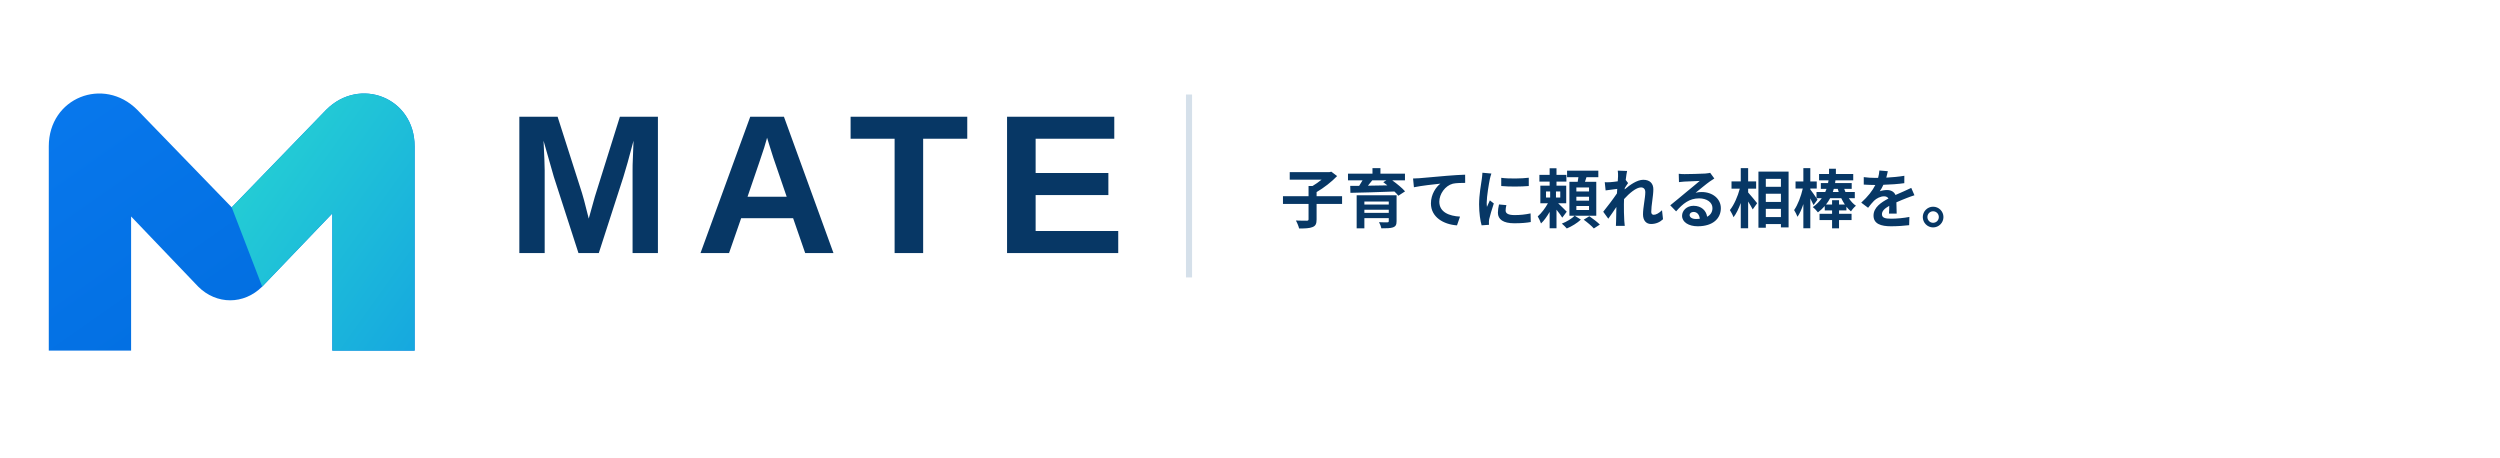
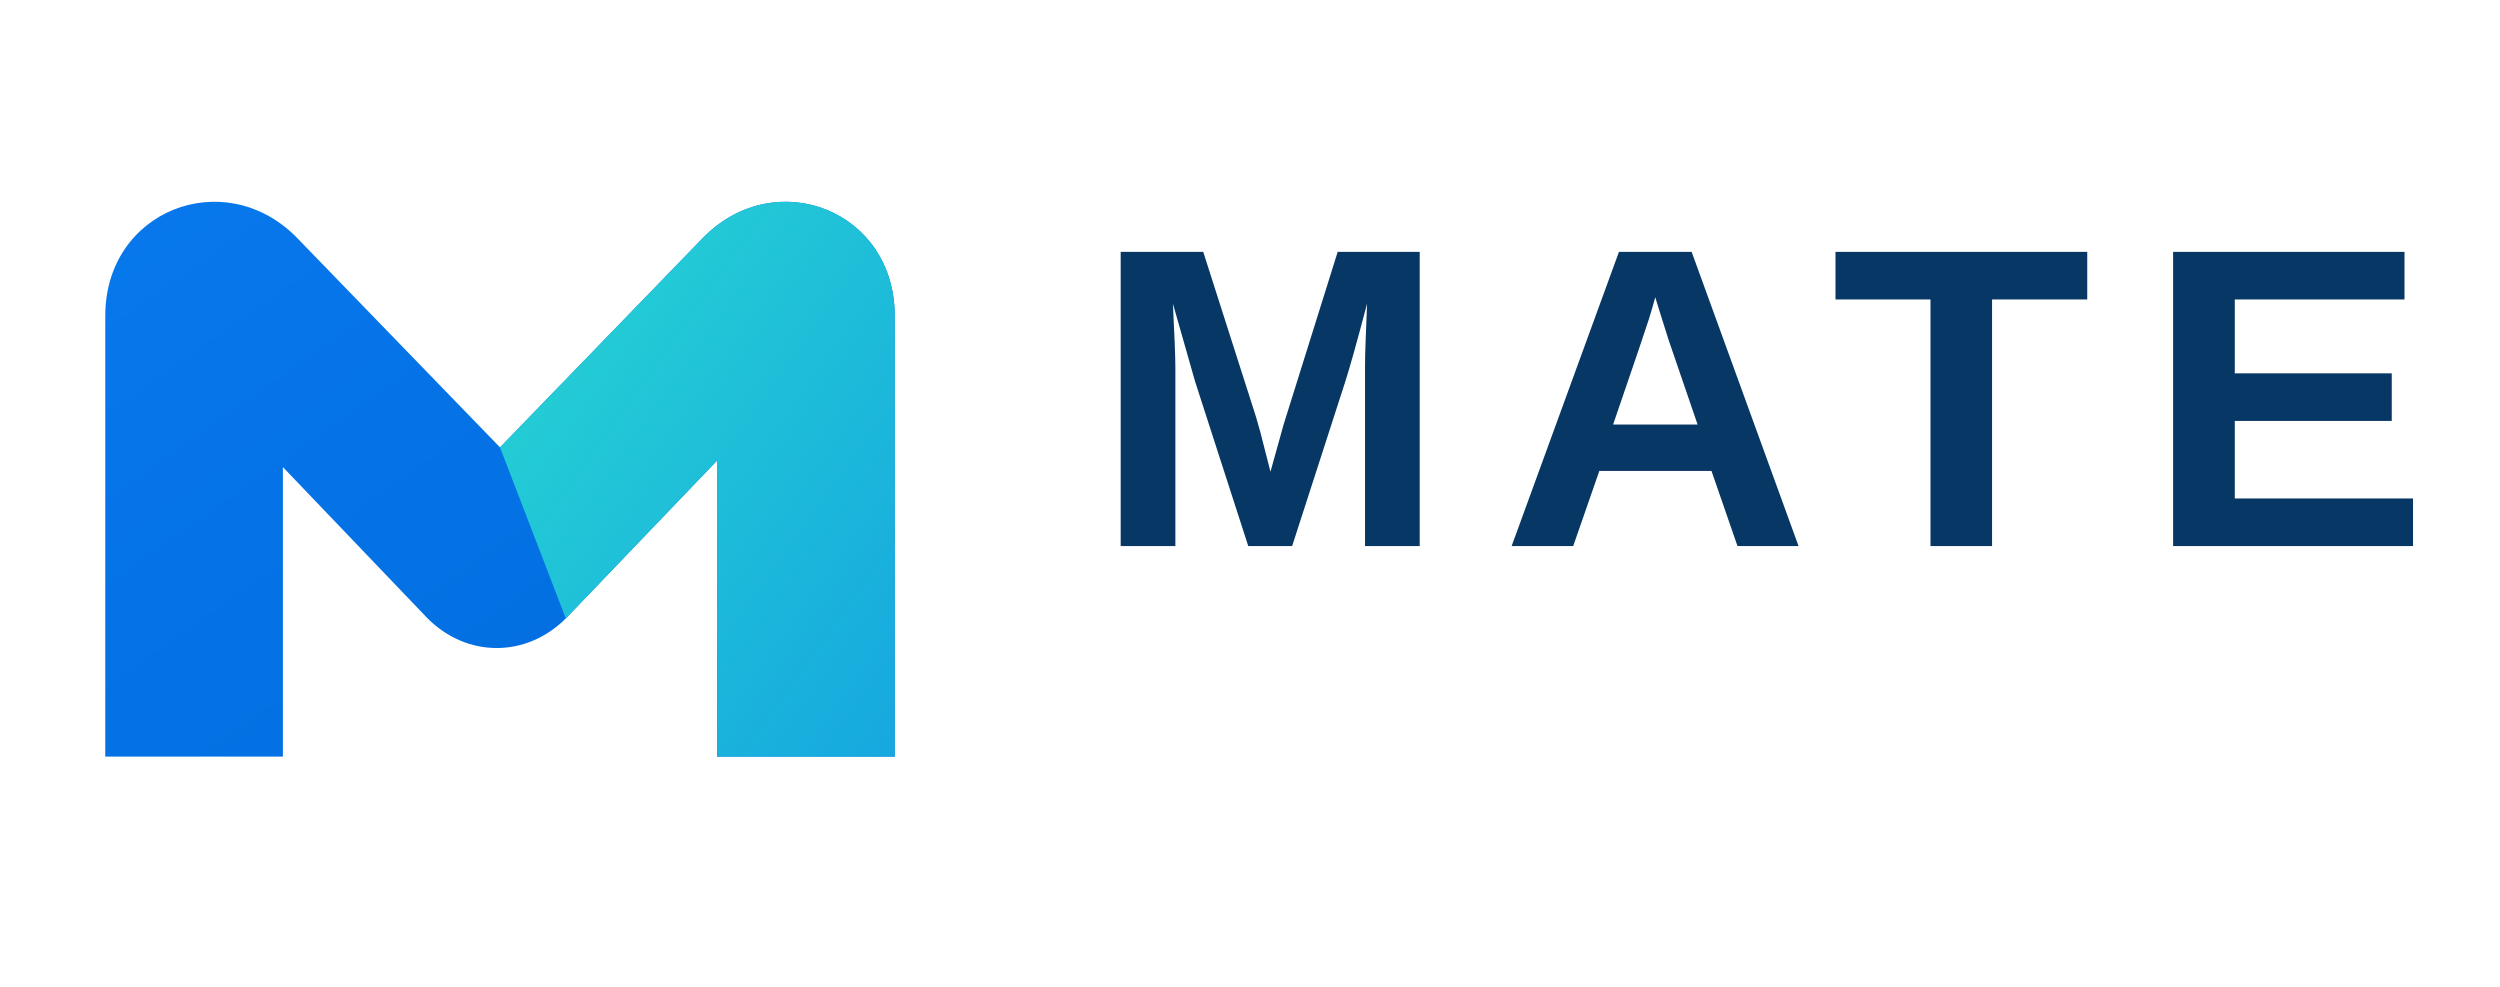
- <svg xmlns="http://www.w3.org/2000/svg" viewBox="0 0 820 150">
+ <svg xmlns="http://www.w3.org/2000/svg" viewBox="0 0 380 150">
  <defs>
    <linearGradient id="g1" x1="0" y1="0" x2="1" y2="1">
      <stop stop-color="#0878ed" />
      <stop offset="1" stop-color="#006bdc" />
    </linearGradient>
    <linearGradient id="g2" x1="0" y1="0" x2="1" y2="1">
      <stop stop-color="#27d6d2" />
      <stop offset="1" stop-color="#16a8df" />
    </linearGradient>
  </defs>
  <g transform="translate(8 20)">
    <path d="M8 95V28C8 12 26 5 37 16l31 32 31-32c11-11 29-4 29 12v67h-27V50L78 74c-6 6-15 6-21 0L35 51v44z" fill="url(#g1)" />
    <path d="M68 48l31-32c11-11 29-4 29 12v67h-27V50L78 74z" fill="url(#g2)" />
  </g>
  <text x="166" y="83" font-family="Arial,sans-serif" font-size="65" font-weight="800" letter-spacing="8" fill="#073765">MATE</text>
-   <line x1="390" y1="31" x2="390" y2="91" stroke="#d5e0ea" stroke-width="2" />
-   <text x="420" y="73" font-family="Arial,'Noto Sans JP',sans-serif" font-size="21" font-weight="700" fill="#073765">子育てに頼れる相棒を。</text>
</svg>
